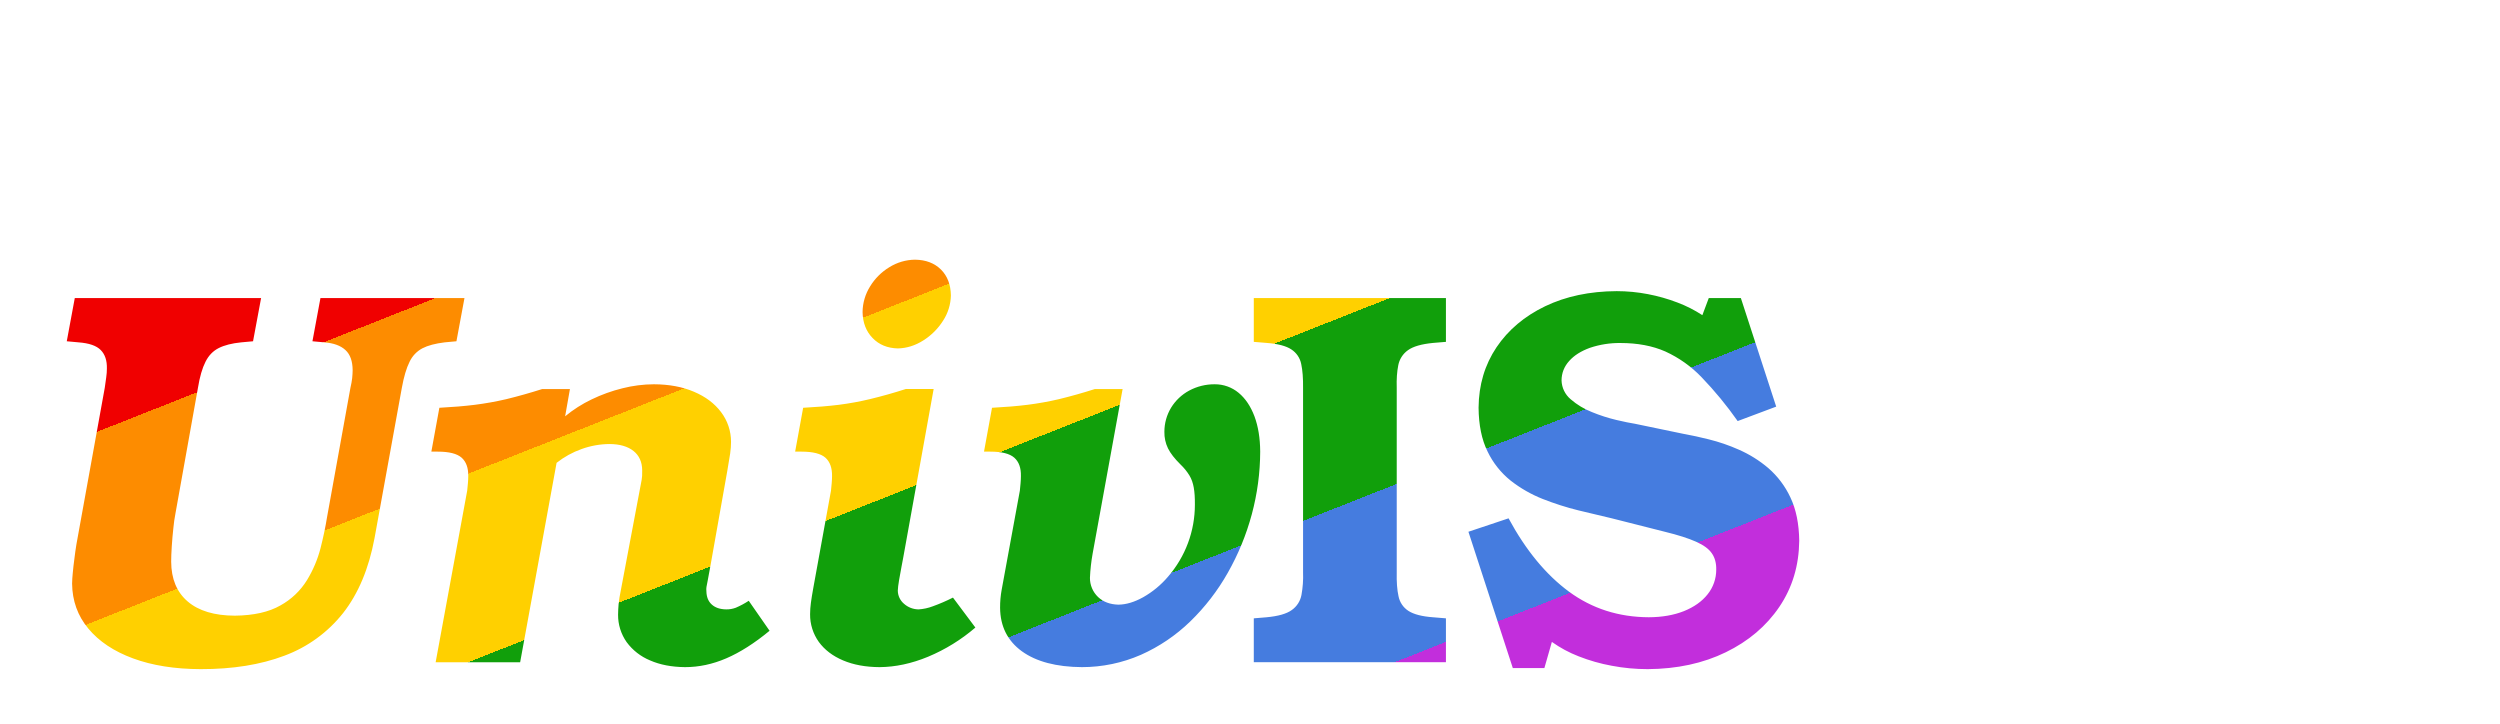
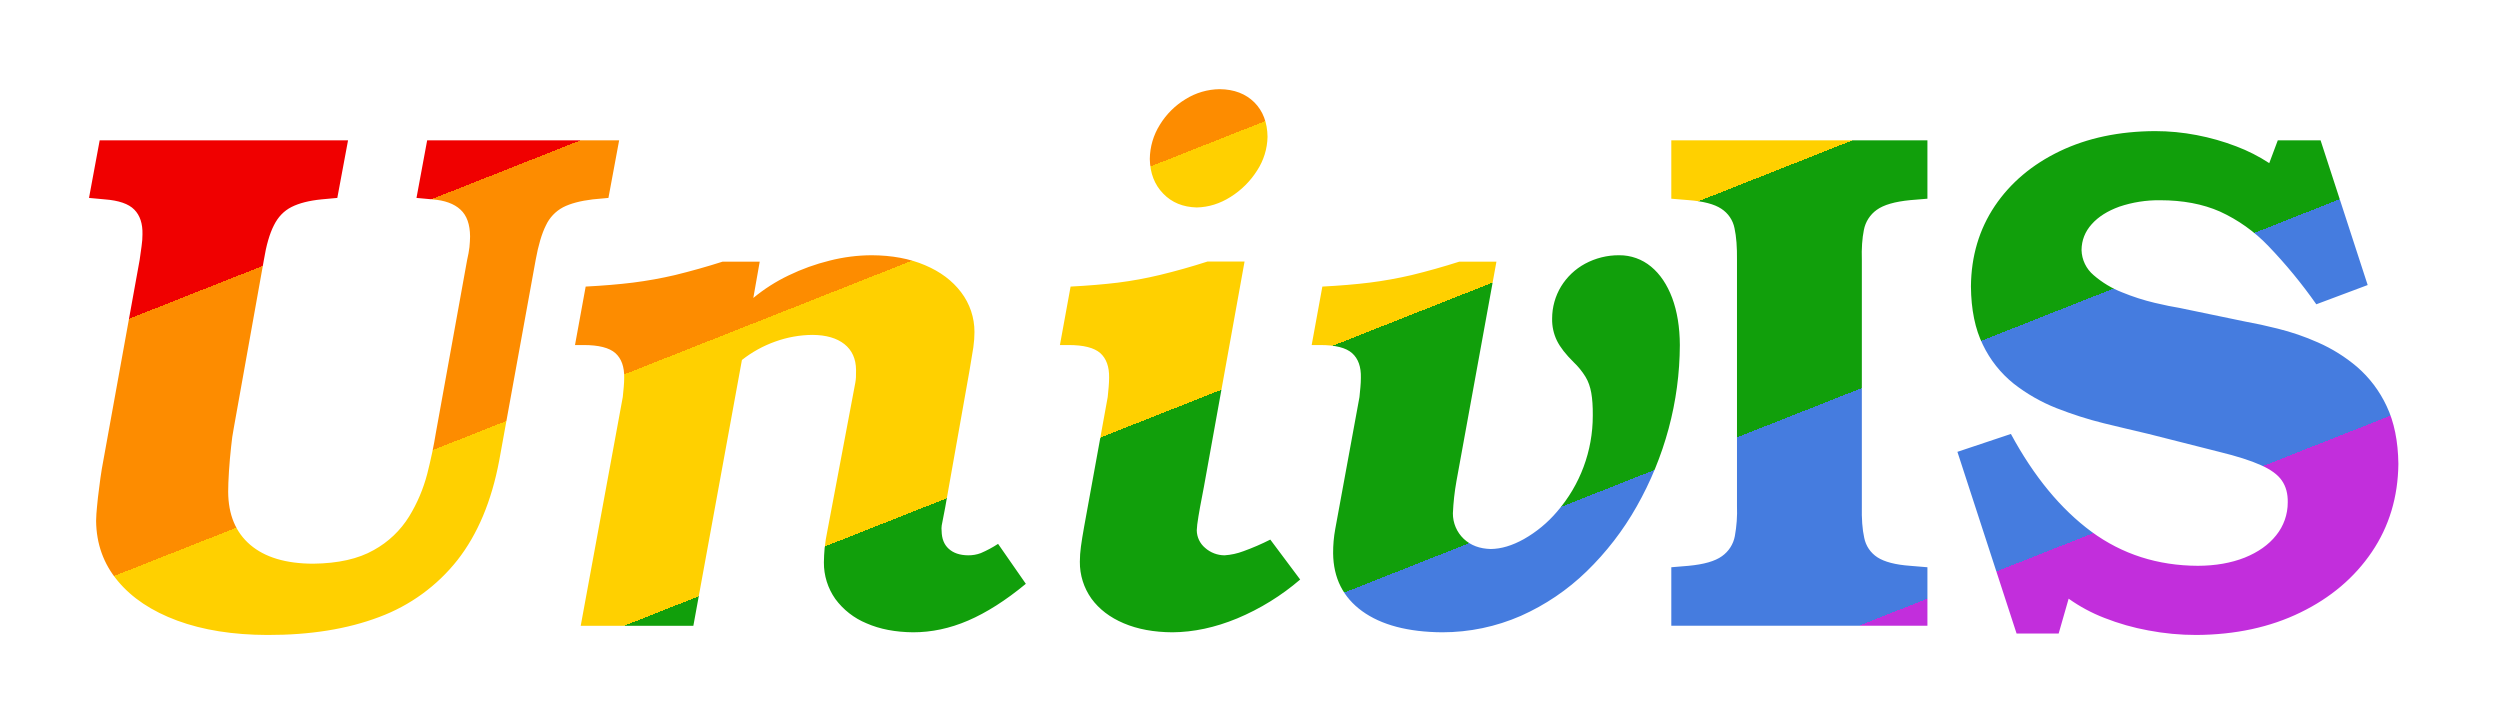
<svg xmlns="http://www.w3.org/2000/svg" xmlns:xlink="http://www.w3.org/1999/xlink" xml:space="preserve" viewBox="0 0 1061.48 307.39">
  <defs>
    <linearGradient id="a">
      <stop offset=".16" stop-color="#f00000" />
      <stop offset=".16" stop-color="#fd8c00" />
      <stop offset=".33" stop-color="#fd8c00" />
      <stop offset=".33" stop-color="#ffd000" />
      <stop offset=".5" stop-color="#ffd000" />
      <stop offset=".5" stop-color="#119f0b" />
      <stop offset=".67" stop-color="#119f0b" />
      <stop offset=".67" stop-color="#457cdf" />
      <stop offset=".83" stop-color="#457cdf" />
      <stop offset=".83" stop-color="#c22edc" />
    </linearGradient>
    <linearGradient xlink:href="#a" id="b" x1="314.97" x2="475.94" y1="327.88" y2="-79.46" gradientUnits="userSpaceOnUse" />
  </defs>
-   <path fill="url(#b)" fill-rule="evenodd" d="M763.94 98.05c-.09 7.23-1.34 13.38-3.75 18.43a37.45 37.45 0 0 1-9.4 12.47 50.69 50.69 0 0 1-12.48 7.8 76.45 76.45 0 0 1-12.87 4.41 158.66 158.66 0 0 1-10.6 2.3l-20.7 4.3c-1.86.3-4.47.8-7.82 1.6a69.9 69.9 0 0 0-10.37 3.34 31.03 31.03 0 0 0-9.07 5.47 10.82 10.82 0 0 0-3.86 8c.03 3.11 1.1 5.86 3.24 8.24 2.12 2.39 5.07 4.23 8.81 5.59a39.16 39.16 0 0 0 12.96 2.04c7.25 0 13.6-1.19 19.07-3.6a50.23 50.23 0 0 0 15.42-10.97 156.3 156.3 0 0 0 15.28-18.57l16.36 6.13-15 46.09h-13.63l-2.72-7.26a53.94 53.94 0 0 1-10.55 5.36 73.86 73.86 0 0 1-12.56 3.57 70.13 70.13 0 0 1-13.26 1.27c-11.48-.05-21.6-2.2-30.36-6.4-8.79-4.23-15.68-10.04-20.67-17.43-4.98-7.43-7.54-15.96-7.62-25.66.06-7.34 1.33-13.55 3.8-18.56a35.55 35.55 0 0 1 9.83-12.4 54.74 54.74 0 0 1 13.61-7.79c4.99-1.95 10-3.57 15.08-4.82 5.07-1.22 9.84-2.38 14.26-3.4l22.5-5.7c5.65-1.38 10.07-2.8 13.24-4.22 3.2-1.42 5.45-3.06 6.72-4.93 1.3-1.87 1.93-4.2 1.87-6.95a16.58 16.58 0 0 0-3.68-10.48c-2.41-3.04-5.76-5.39-10.04-7.12-4.3-1.7-9.27-2.58-14.9-2.6-12.82.05-24.1 3.68-33.88 10.85-9.78 7.2-18.34 17.57-25.68 31.15l-17.04-5.7 18.85-57.88h13.4l3.18 11.11a51.89 51.89 0 0 1 11.37-6.12 74.9 74.9 0 0 1 14.03-4 81.02 81.02 0 0 1 15.3-1.44c12.45.08 23.5 2.46 33.15 7.17 9.63 4.68 17.2 11.11 22.73 19.27 5.53 8.17 8.33 17.52 8.45 28.04zM613.93 46.52v18.62l-5.44.45c-4.8.34-8.28 1.28-10.5 2.72a9.57 9.57 0 0 0-4.19 6.21c-.6 2.67-.85 6.07-.76 10.12V163c-.12 3.71.11 6.89.65 9.58a10.2 10.2 0 0 0 4.1 6.4c2.22 1.6 5.76 2.62 10.7 3.1l5.44.45v18.6h-81.58v-18.6l5.44-.45c4.79-.37 8.28-1.28 10.49-2.75a9.58 9.58 0 0 0 4.2-6.18c.59-2.7.84-6.1.79-10.15V84.64a44.2 44.2 0 0 0-.68-9.58 10.08 10.08 0 0 0-4.11-6.4c-2.21-1.6-5.76-2.61-10.7-3.07l-5.43-.45V46.52Zm-78.86 89.4c-.03 5.73-.85 10.71-2.44 15-1.62 4.28-3.85 7.6-6.72 9.97a15.68 15.68 0 0 1-10.17 3.63 22.55 22.55 0 0 1-10.86-2.7 20.32 20.32 0 0 1-7.63-7.22 19.72 19.72 0 0 1-2.86-10.26 15.3 15.3 0 0 1 1.53-7.03c1.05-2.13 2.84-4.4 5.3-6.83a23.13 23.13 0 0 0 3.8-4.68c.9-1.47 1.5-3.2 1.84-5.13.34-1.9.51-4.34.48-7.23a46.6 46.6 0 0 0-11.4-30.61 39.3 39.3 0 0 0-10.56-8.73c-3.72-2.07-7.23-3.12-10.55-3.15-3.48.09-6.35 1.13-8.59 3.23a11.14 11.14 0 0 0-3.46 8.14 77.12 77.12 0 0 0 1.13 10.23l12.74 69.93h-11.82a225.28 225.28 0 0 0-15.2-4.28 131.32 131.32 0 0 0-13.38-2.4c-4.45-.55-9.47-.97-15.05-1.26l-3.4-18.62h2.72c4.82 0 8.2-.85 10.15-2.58 1.95-1.73 2.89-4.34 2.8-7.85 0-.9-.05-1.9-.14-2.92-.08-1.02-.2-2.1-.31-3.23l-7.71-42.01a41.3 41.3 0 0 1-.68-7.74c.08-7.88 3.17-14.03 9.27-18.45 6.1-4.4 14.6-6.64 25.48-6.72a62.44 62.44 0 0 1 25.06 5.24 72.11 72.11 0 0 1 20.92 14.15 91.36 91.36 0 0 1 15.96 20.69 106.2 106.2 0 0 1 10.18 24.8 103.8 103.8 0 0 1 3.57 26.62zm-131.33 66.3c-.06 4.6-1.48 8.28-4.2 11-2.75 2.72-6.4 4.14-11.02 4.2a21.02 21.02 0 0 1-10.92-3.2 24.36 24.36 0 0 1-8.16-8.14 20.92 20.92 0 0 1-3.2-10.89c.08-4.53 1.5-8.19 4.25-11.02 2.75-2.87 6.32-4.31 10.71-4.43 3.8.09 7.4 1.22 10.8 3.38a26.86 26.86 0 0 1 8.4 8.36 20.39 20.39 0 0 1 3.34 10.77zm10.4-141-9.52 12.73a75.23 75.23 0 0 0-8.56-3.7 20.79 20.79 0 0 0-6.01-1.31 9.4 9.4 0 0 0-6.21 2.38 7.4 7.4 0 0 0-2.64 5.58c.03 1 .2 2.5.54 4.48.34 2.01.68 3.94 1.05 5.78a186 186 0 0 0 .68 3.58l12.95 71.77H384.6a210.4 210.4 0 0 0-15.19-4.28 123.7 123.7 0 0 0-13.35-2.44c-4.45-.54-9.47-.96-15.05-1.25l-3.4-18.62h2.72c4.82 0 8.19-.85 10.15-2.58 1.92-1.73 2.86-4.34 2.8-7.85 0-.9-.06-1.87-.14-2.9l-.31-3.25-7.51-41.3c-.46-2.55-.8-4.68-1.02-6.32a35.96 35.96 0 0 1-.34-4.82 19.9 19.9 0 0 1 3.7-11.77c2.47-3.37 5.88-5.98 10.3-7.85 4.4-1.87 9.58-2.83 15.5-2.86 6.7.05 13.55 1.5 20.61 4.42a75.49 75.49 0 0 1 20.07 12.39zm-87.39-1.35-8.84 12.72a35.8 35.8 0 0 0-5.48-2.94 11.04 11.04 0 0 0-4.08-.71c-2.63.03-4.7.73-6.18 2.1-1.47 1.33-2.2 3.23-2.24 5.64-.08.6-.05 1.19.03 1.78.09.57.29 1.56.57 2.95.28 1.39.7 3.57 1.22 6.63l7.06 39.74c.56 3.2.96 5.67 1.22 7.4.25 1.76.36 3.38.36 4.88a20.8 20.8 0 0 1-4.25 12.67c-2.78 3.68-6.6 6.55-11.5 8.62-4.91 2.1-10.55 3.14-16.99 3.17a55.1 55.1 0 0 1-13.35-1.7 66.52 66.52 0 0 1-13.12-4.73 54.69 54.69 0 0 1-11.23-7.17l2.04 11.56h-11.82a230.15 230.15 0 0 0-15.19-4.28 131.39 131.39 0 0 0-13.38-2.4c-4.45-.55-9.47-.97-15.05-1.26l-3.4-18.62h2.72c4.82 0 8.19-.85 10.15-2.58 1.92-1.73 2.86-4.34 2.8-7.85 0-.9-.05-1.87-.14-2.9-.08-1.01-.2-2.09-.31-3.22l-13.4-72.88h35.88l15.47 84.67a37.45 37.45 0 0 0 10.63 5.87 35.66 35.66 0 0 0 11.85 2.12c4.37-.03 7.74-1.02 10.18-2.95 2.4-1.92 3.66-4.64 3.69-8.19 0-1.07 0-1.87-.03-2.38-.03-.51-.09-1.08-.2-1.7l-8.87-47.03a55.82 55.82 0 0 1-.91-5.7 58.54 58.54 0 0 1-.23-4.53 19.93 19.93 0 0 1 3.63-11.62 23.37 23.37 0 0 1 9.95-7.77c4.25-1.87 9.18-2.8 14.83-2.86 5.86 0 11.7 1.22 17.54 3.74 5.81 2.5 11.96 6.4 18.37 11.7zM197.21 201.12h-61.15l-3.4-18.34 5.02-.46c3.97-.3 6.97-1.39 8.98-3.26 2.05-1.87 3.04-4.73 3.07-8.56 0-1.02-.09-2.15-.2-3.4-.14-1.25-.4-2.6-.74-4.08l-9.98-55.2c-.62-3.9-1.53-8.21-2.72-12.92a50.14 50.14 0 0 0-5.75-13.55 30.53 30.53 0 0 0-11.29-10.74c-4.9-2.8-11.33-4.25-19.33-4.34-8.7.03-15.36 2.04-20.01 6.01-4.65 3.97-7 9.61-7.03 16.93 0 1.67.08 3.85.25 6.51.18 2.67.4 5.28.69 7.86a63 63 0 0 0 .87 6.06l9.56 53.38c.76 4.7 1.84 8.39 3.2 11.05 1.33 2.67 3.2 4.6 5.61 5.82 2.41 1.22 5.62 2.04 9.58 2.43l5 .46 3.42 18.34H31.75l-3.4-18.34 4.99-.46c4.47-.34 7.62-1.41 9.43-3.26 1.82-1.84 2.7-4.47 2.61-7.88 0-1.13-.08-2.38-.28-3.74a126.1 126.1 0 0 0-.62-4.42L32.43 96.46c-.31-1.92-.6-3.94-.85-6.06-.29-2.1-.51-4.09-.68-5.96a54.02 54.02 0 0 1-.29-4.56c.09-7.29 2.36-13.66 6.9-19.1 4.5-5.42 10.82-9.64 18.98-12.65 8.14-3 17.7-4.53 28.7-4.56 13.57-.03 25.45 1.87 35.6 5.72a57.02 57.02 0 0 1 24.91 18.12c6.44 8.22 10.89 18.8 13.32 31.77l11.6 63.84c.85 4.7 1.95 8.39 3.26 11a12.49 12.49 0 0 0 5.47 5.78c2.32 1.2 5.5 2.04 9.47 2.52l4.98.46z" transform="matrix(1 0 0 -1 0 327.68)" />
+   <path fill="url(#b)" fill-rule="evenodd" d="M763.94 98.05c-.09 7.23-1.34 13.38-3.75 18.43a37.45 37.45 0 0 1-9.4 12.47 50.69 50.69 0 0 1-12.48 7.8 76.45 76.45 0 0 1-12.87 4.41 158.66 158.66 0 0 1-10.6 2.3l-20.7 4.3c-1.86.3-4.47.8-7.82 1.6a69.9 69.9 0 0 0-10.37 3.34 31.03 31.03 0 0 0-9.07 5.47 10.82 10.82 0 0 0-3.86 8c.03 3.11 1.1 5.86 3.24 8.24 2.12 2.39 5.07 4.23 8.81 5.59a39.16 39.16 0 0 0 12.96 2.04c7.25 0 13.6-1.19 19.07-3.6a50.23 50.23 0 0 0 15.42-10.97 156.3 156.3 0 0 0 15.28-18.57l16.36 6.13-15 46.09h-13.63l-2.72-7.26a53.94 53.94 0 0 1-10.55 5.36 73.86 73.86 0 0 1-12.56 3.57 70.13 70.13 0 0 1-13.26 1.27c-11.48-.05-21.6-2.2-30.36-6.4-8.79-4.23-15.68-10.04-20.67-17.43-4.98-7.43-7.54-15.96-7.62-25.66.06-7.34 1.33-13.55 3.8-18.56a35.55 35.55 0 0 1 9.83-12.4 54.74 54.74 0 0 1 13.61-7.79c4.99-1.95 10-3.57 15.08-4.82 5.07-1.22 9.84-2.38 14.26-3.4l22.5-5.7c5.65-1.38 10.07-2.8 13.24-4.22 3.2-1.42 5.45-3.06 6.72-4.93 1.3-1.87 1.93-4.2 1.87-6.95a16.58 16.58 0 0 0-3.68-10.48c-2.41-3.04-5.76-5.39-10.04-7.12-4.3-1.7-9.27-2.58-14.9-2.6-12.82.05-24.1 3.68-33.88 10.85-9.78 7.2-18.34 17.57-25.68 31.15l-17.04-5.7 18.85-57.88h13.4l3.18 11.11a51.89 51.89 0 0 1 11.37-6.12 74.9 74.9 0 0 1 14.03-4 81.02 81.02 0 0 1 15.3-1.44c12.45.08 23.5 2.46 33.15 7.17 9.63 4.68 17.2 11.11 22.73 19.27 5.53 8.17 8.33 17.52 8.45 28.04zM613.93 46.52v18.62l-5.44.45c-4.8.34-8.28 1.28-10.5 2.72a9.57 9.57 0 0 0-4.19 6.21c-.6 2.67-.85 6.07-.76 10.12V163c-.12 3.71.11 6.89.65 9.58a10.2 10.2 0 0 0 4.1 6.4c2.22 1.6 5.76 2.62 10.7 3.1l5.44.45v18.6h-81.58v-18.6l5.44-.45c4.79-.37 8.28-1.28 10.49-2.75a9.58 9.58 0 0 0 4.2-6.18c.59-2.7.84-6.1.79-10.15V84.64a44.2 44.2 0 0 0-.68-9.58 10.08 10.08 0 0 0-4.11-6.4c-2.21-1.6-5.76-2.61-10.7-3.07l-5.43-.45V46.52Zm-78.86 89.4c-.03 5.73-.85 10.71-2.44 15-1.62 4.28-3.85 7.6-6.72 9.97a15.68 15.68 0 0 1-10.17 3.63 22.55 22.55 0 0 1-10.86-2.7 20.32 20.32 0 0 1-7.63-7.22 19.72 19.72 0 0 1-2.86-10.26 15.3 15.3 0 0 1 1.53-7.03c1.05-2.13 2.84-4.4 5.3-6.83a23.13 23.13 0 0 0 3.8-4.68c.9-1.47 1.5-3.2 1.84-5.13.34-1.9.51-4.34.48-7.23a46.6 46.6 0 0 0-11.4-30.61 39.3 39.3 0 0 0-10.56-8.73c-3.72-2.07-7.23-3.12-10.55-3.15-3.48.09-6.35 1.13-8.59 3.23a11.14 11.14 0 0 0-3.46 8.14 77.12 77.12 0 0 0 1.13 10.23l12.74 69.93h-11.82a225.28 225.28 0 0 0-15.2-4.28 131.32 131.32 0 0 0-13.38-2.4c-4.45-.55-9.47-.97-15.05-1.26l-3.4-18.62h2.72c4.82 0 8.2-.85 10.15-2.58 1.95-1.73 2.89-4.34 2.8-7.85 0-.9-.05-1.9-.14-2.92-.08-1.02-.2-2.1-.31-3.23l-7.71-42.01a41.3 41.3 0 0 1-.68-7.74c.08-7.88 3.17-14.03 9.27-18.45 6.1-4.4 14.6-6.64 25.48-6.72a62.44 62.44 0 0 1 25.06 5.24 72.11 72.11 0 0 1 20.92 14.15 91.36 91.36 0 0 1 15.96 20.69 106.2 106.2 0 0 1 10.18 24.8 103.8 103.8 0 0 1 3.57 26.62zm-131.33 66.3c-.06 4.6-1.48 8.28-4.2 11-2.75 2.72-6.4 4.14-11.02 4.2a21.02 21.02 0 0 1-10.92-3.2 24.36 24.36 0 0 1-8.16-8.14 20.92 20.92 0 0 1-3.2-10.89c.08-4.53 1.5-8.19 4.25-11.02 2.75-2.87 6.32-4.31 10.71-4.43 3.8.09 7.4 1.22 10.8 3.38a26.86 26.86 0 0 1 8.4 8.36 20.39 20.39 0 0 1 3.34 10.77zm10.4-141-9.52 12.73a75.23 75.23 0 0 0-8.56-3.7 20.79 20.79 0 0 0-6.01-1.31 9.4 9.4 0 0 0-6.21 2.38 7.4 7.4 0 0 0-2.64 5.58c.03 1 .2 2.5.54 4.48.34 2.01.68 3.94 1.05 5.78a186 186 0 0 0 .68 3.58l12.95 71.77H384.6a210.4 210.4 0 0 0-15.19-4.28 123.7 123.7 0 0 0-13.35-2.44c-4.45-.54-9.47-.96-15.05-1.25l-3.4-18.62h2.72c4.82 0 8.19-.85 10.15-2.58 1.92-1.73 2.86-4.34 2.8-7.85 0-.9-.06-1.87-.14-2.9l-.31-3.25-7.51-41.3c-.46-2.55-.8-4.68-1.02-6.32a35.96 35.96 0 0 1-.34-4.82 19.9 19.9 0 0 1 3.7-11.77c2.47-3.37 5.88-5.98 10.3-7.85 4.4-1.87 9.58-2.83 15.5-2.86 6.7.05 13.55 1.5 20.61 4.42a75.49 75.49 0 0 1 20.07 12.39zm-87.39-1.35-8.84 12.72a35.8 35.8 0 0 0-5.48-2.94 11.04 11.04 0 0 0-4.08-.71c-2.63.03-4.7.73-6.18 2.1-1.47 1.33-2.2 3.23-2.24 5.64-.08.6-.05 1.19.03 1.78.09.57.29 1.56.57 2.95.28 1.39.7 3.57 1.22 6.63l7.06 39.74c.56 3.2.96 5.67 1.22 7.4.25 1.76.36 3.38.36 4.88a20.8 20.8 0 0 1-4.25 12.67c-2.78 3.68-6.6 6.55-11.5 8.62-4.91 2.1-10.55 3.14-16.99 3.17a55.1 55.1 0 0 1-13.35-1.7 66.52 66.52 0 0 1-13.12-4.73 54.69 54.69 0 0 1-11.23-7.17l2.04 11.56h-11.82a230.15 230.15 0 0 0-15.19-4.28 131.39 131.39 0 0 0-13.38-2.4c-4.45-.55-9.47-.97-15.05-1.26l-3.4-18.62h2.72c4.82 0 8.19-.85 10.15-2.58 1.92-1.73 2.86-4.34 2.8-7.85 0-.9-.05-1.87-.14-2.9-.08-1.01-.2-2.09-.31-3.22l-13.4-72.88h35.88l15.47 84.67a37.45 37.45 0 0 0 10.63 5.87 35.66 35.66 0 0 0 11.85 2.12c4.37-.03 7.74-1.02 10.18-2.95 2.4-1.92 3.66-4.64 3.69-8.19 0-1.07 0-1.87-.03-2.38-.03-.51-.09-1.08-.2-1.7l-8.87-47.03a55.82 55.82 0 0 1-.91-5.7 58.54 58.54 0 0 1-.23-4.53 19.93 19.93 0 0 1 3.63-11.62 23.37 23.37 0 0 1 9.95-7.77c4.25-1.87 9.18-2.8 14.83-2.86 5.86 0 11.7 1.22 17.54 3.74 5.81 2.5 11.96 6.4 18.37 11.7zM197.21 201.12h-61.15l-3.4-18.34 5.02-.46c3.97-.3 6.97-1.39 8.98-3.26 2.05-1.87 3.04-4.73 3.07-8.56 0-1.02-.09-2.15-.2-3.4-.14-1.25-.4-2.6-.74-4.08l-9.98-55.2c-.62-3.9-1.53-8.21-2.72-12.92a50.14 50.14 0 0 0-5.75-13.55 30.53 30.53 0 0 0-11.29-10.74c-4.9-2.8-11.33-4.25-19.33-4.34-8.7.03-15.36 2.04-20.01 6.01-4.65 3.97-7 9.61-7.03 16.93 0 1.67.08 3.85.25 6.51.18 2.67.4 5.28.69 7.86a63 63 0 0 0 .87 6.06l9.56 53.38c.76 4.7 1.84 8.39 3.2 11.05 1.33 2.67 3.2 4.6 5.61 5.82 2.41 1.22 5.62 2.04 9.58 2.43l5 .46 3.42 18.34H31.75l-3.4-18.34 4.99-.46c4.47-.34 7.62-1.41 9.43-3.26 1.82-1.84 2.7-4.47 2.61-7.88 0-1.13-.08-2.38-.28-3.74a126.1 126.1 0 0 0-.62-4.42L32.43 96.46c-.31-1.92-.6-3.94-.85-6.06-.29-2.1-.51-4.09-.68-5.96a54.02 54.02 0 0 1-.29-4.56c.09-7.29 2.36-13.66 6.9-19.1 4.5-5.42 10.82-9.64 18.98-12.65 8.14-3 17.7-4.53 28.7-4.56 13.57-.03 25.45 1.87 35.6 5.72a57.02 57.02 0 0 1 24.91 18.12c6.44 8.22 10.89 18.8 13.32 31.77l11.6 63.84c.85 4.7 1.95 8.39 3.26 11a12.49 12.49 0 0 0 5.47 5.78c2.32 1.2 5.5 2.04 9.47 2.52l4.98.46z" transform="matrix(1.333 0 0 -1.333 0 327.68)" />
</svg>
